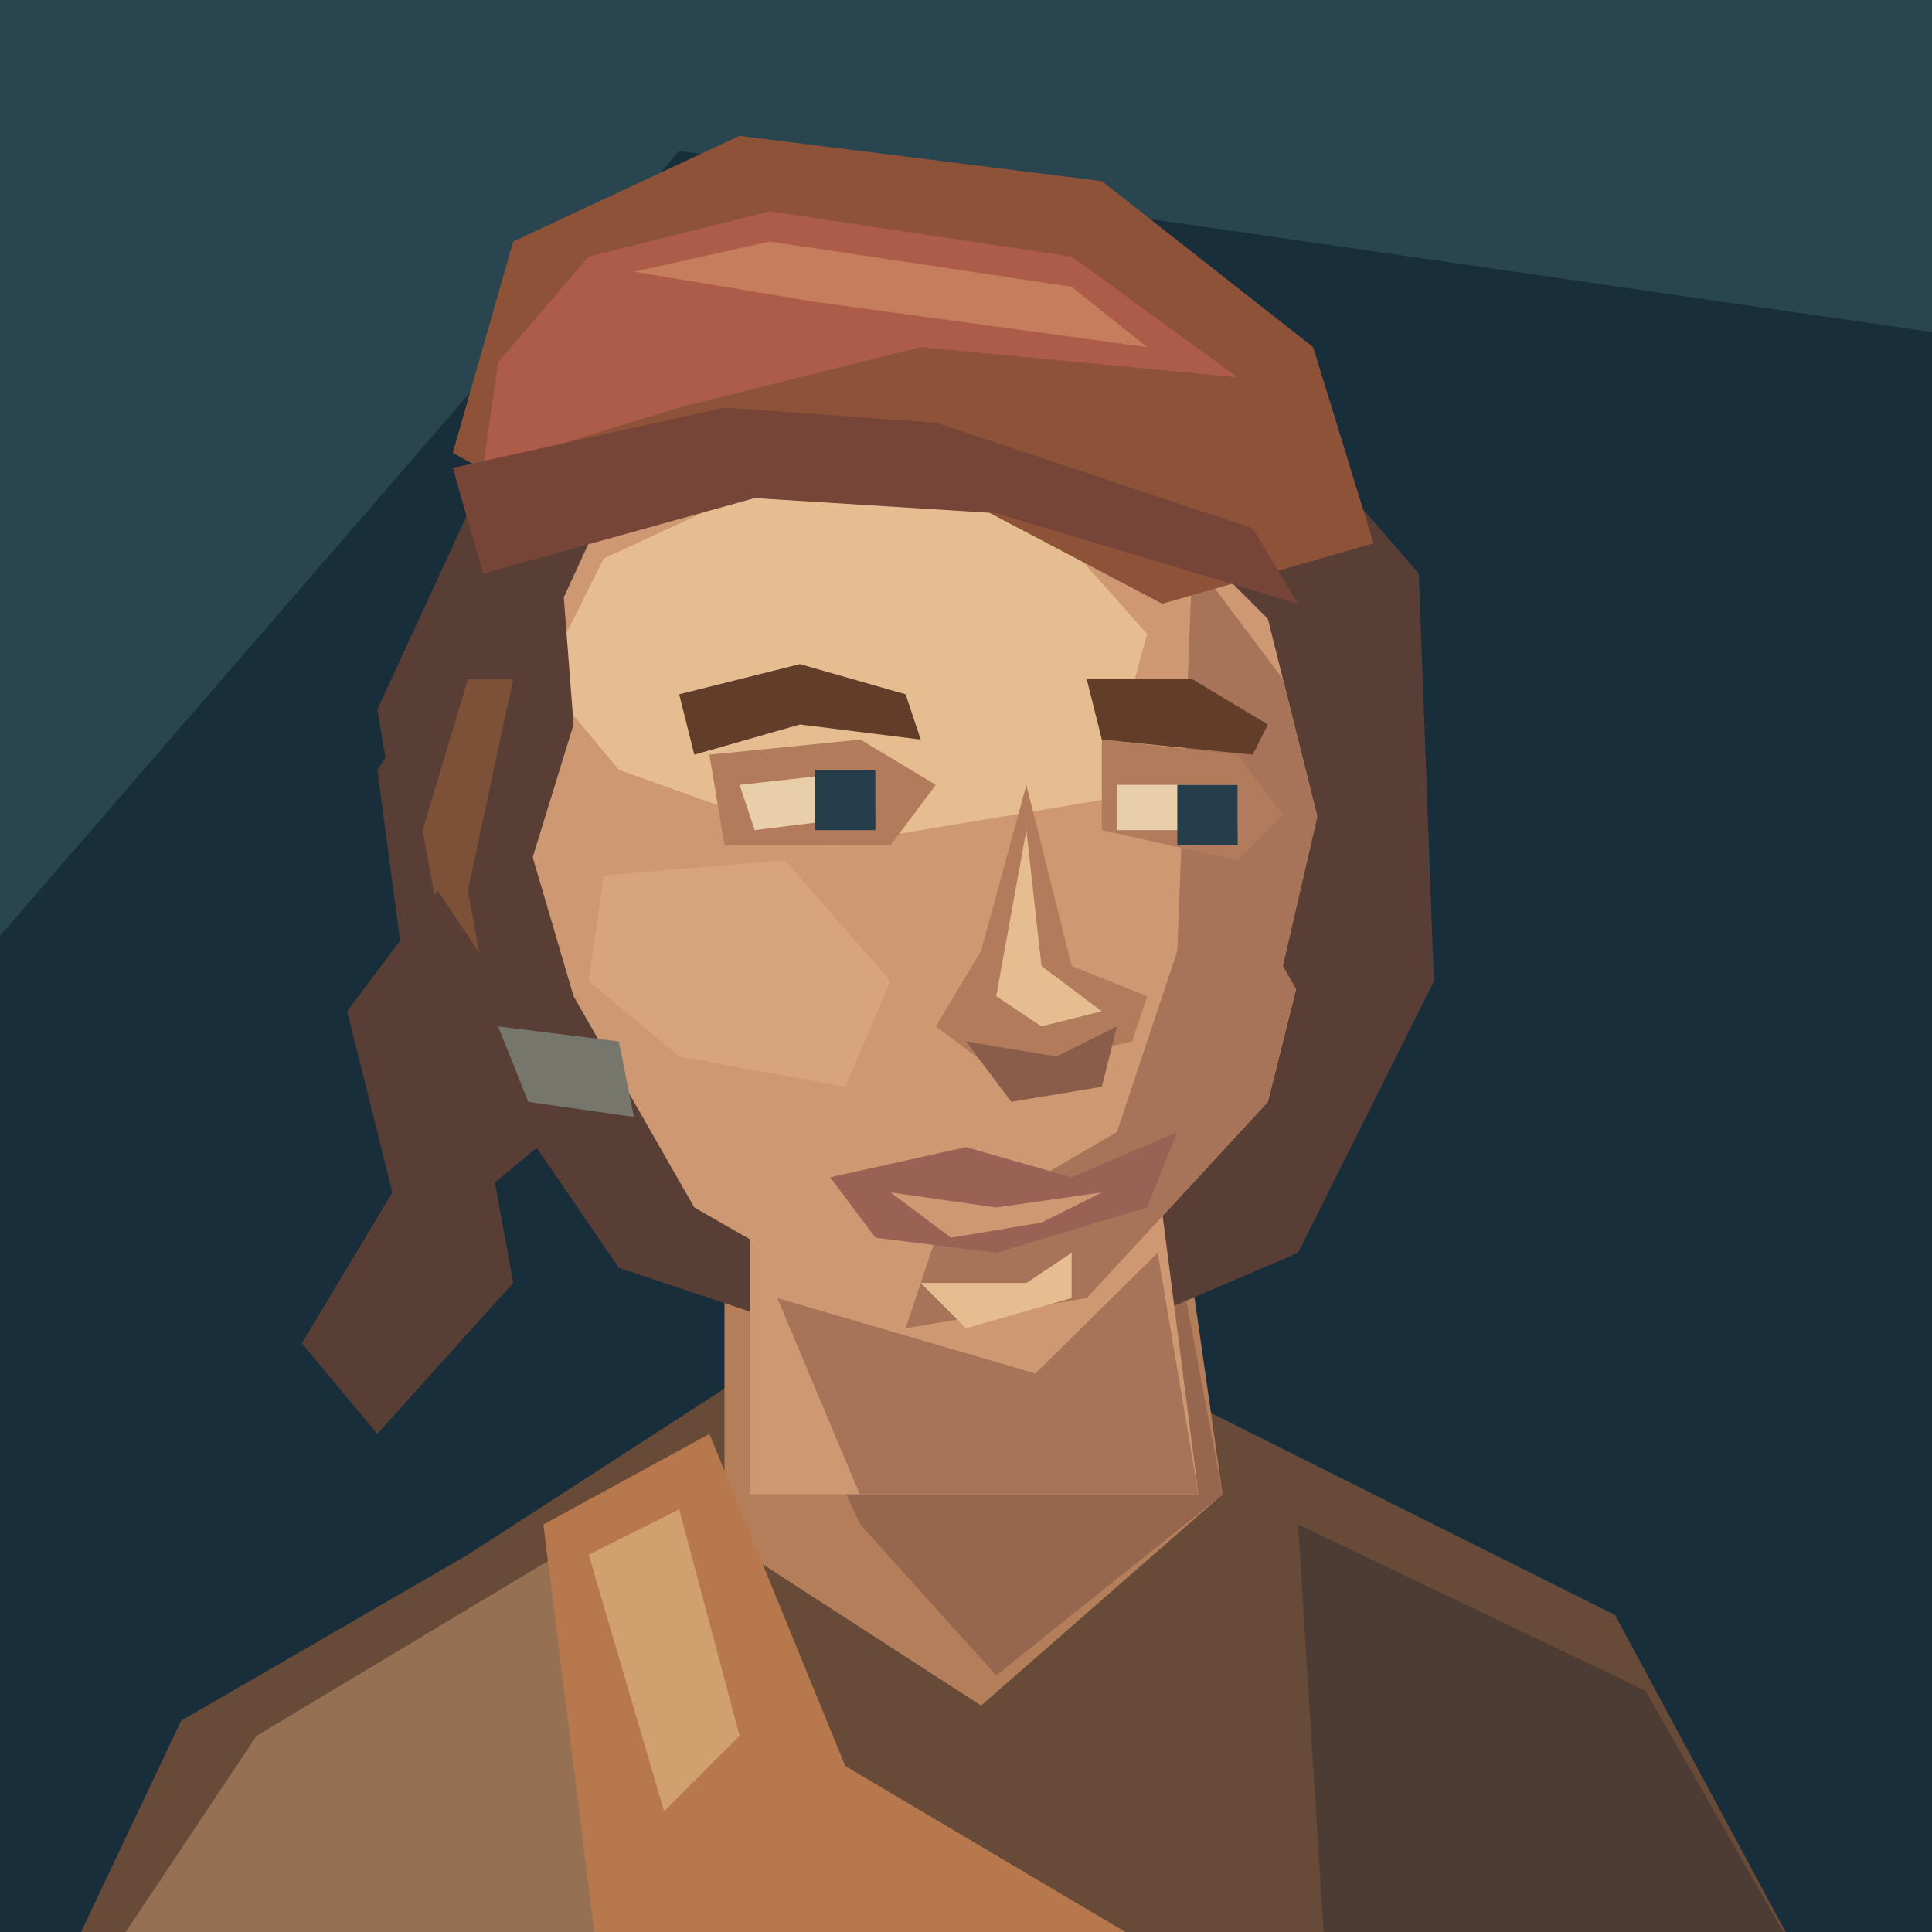
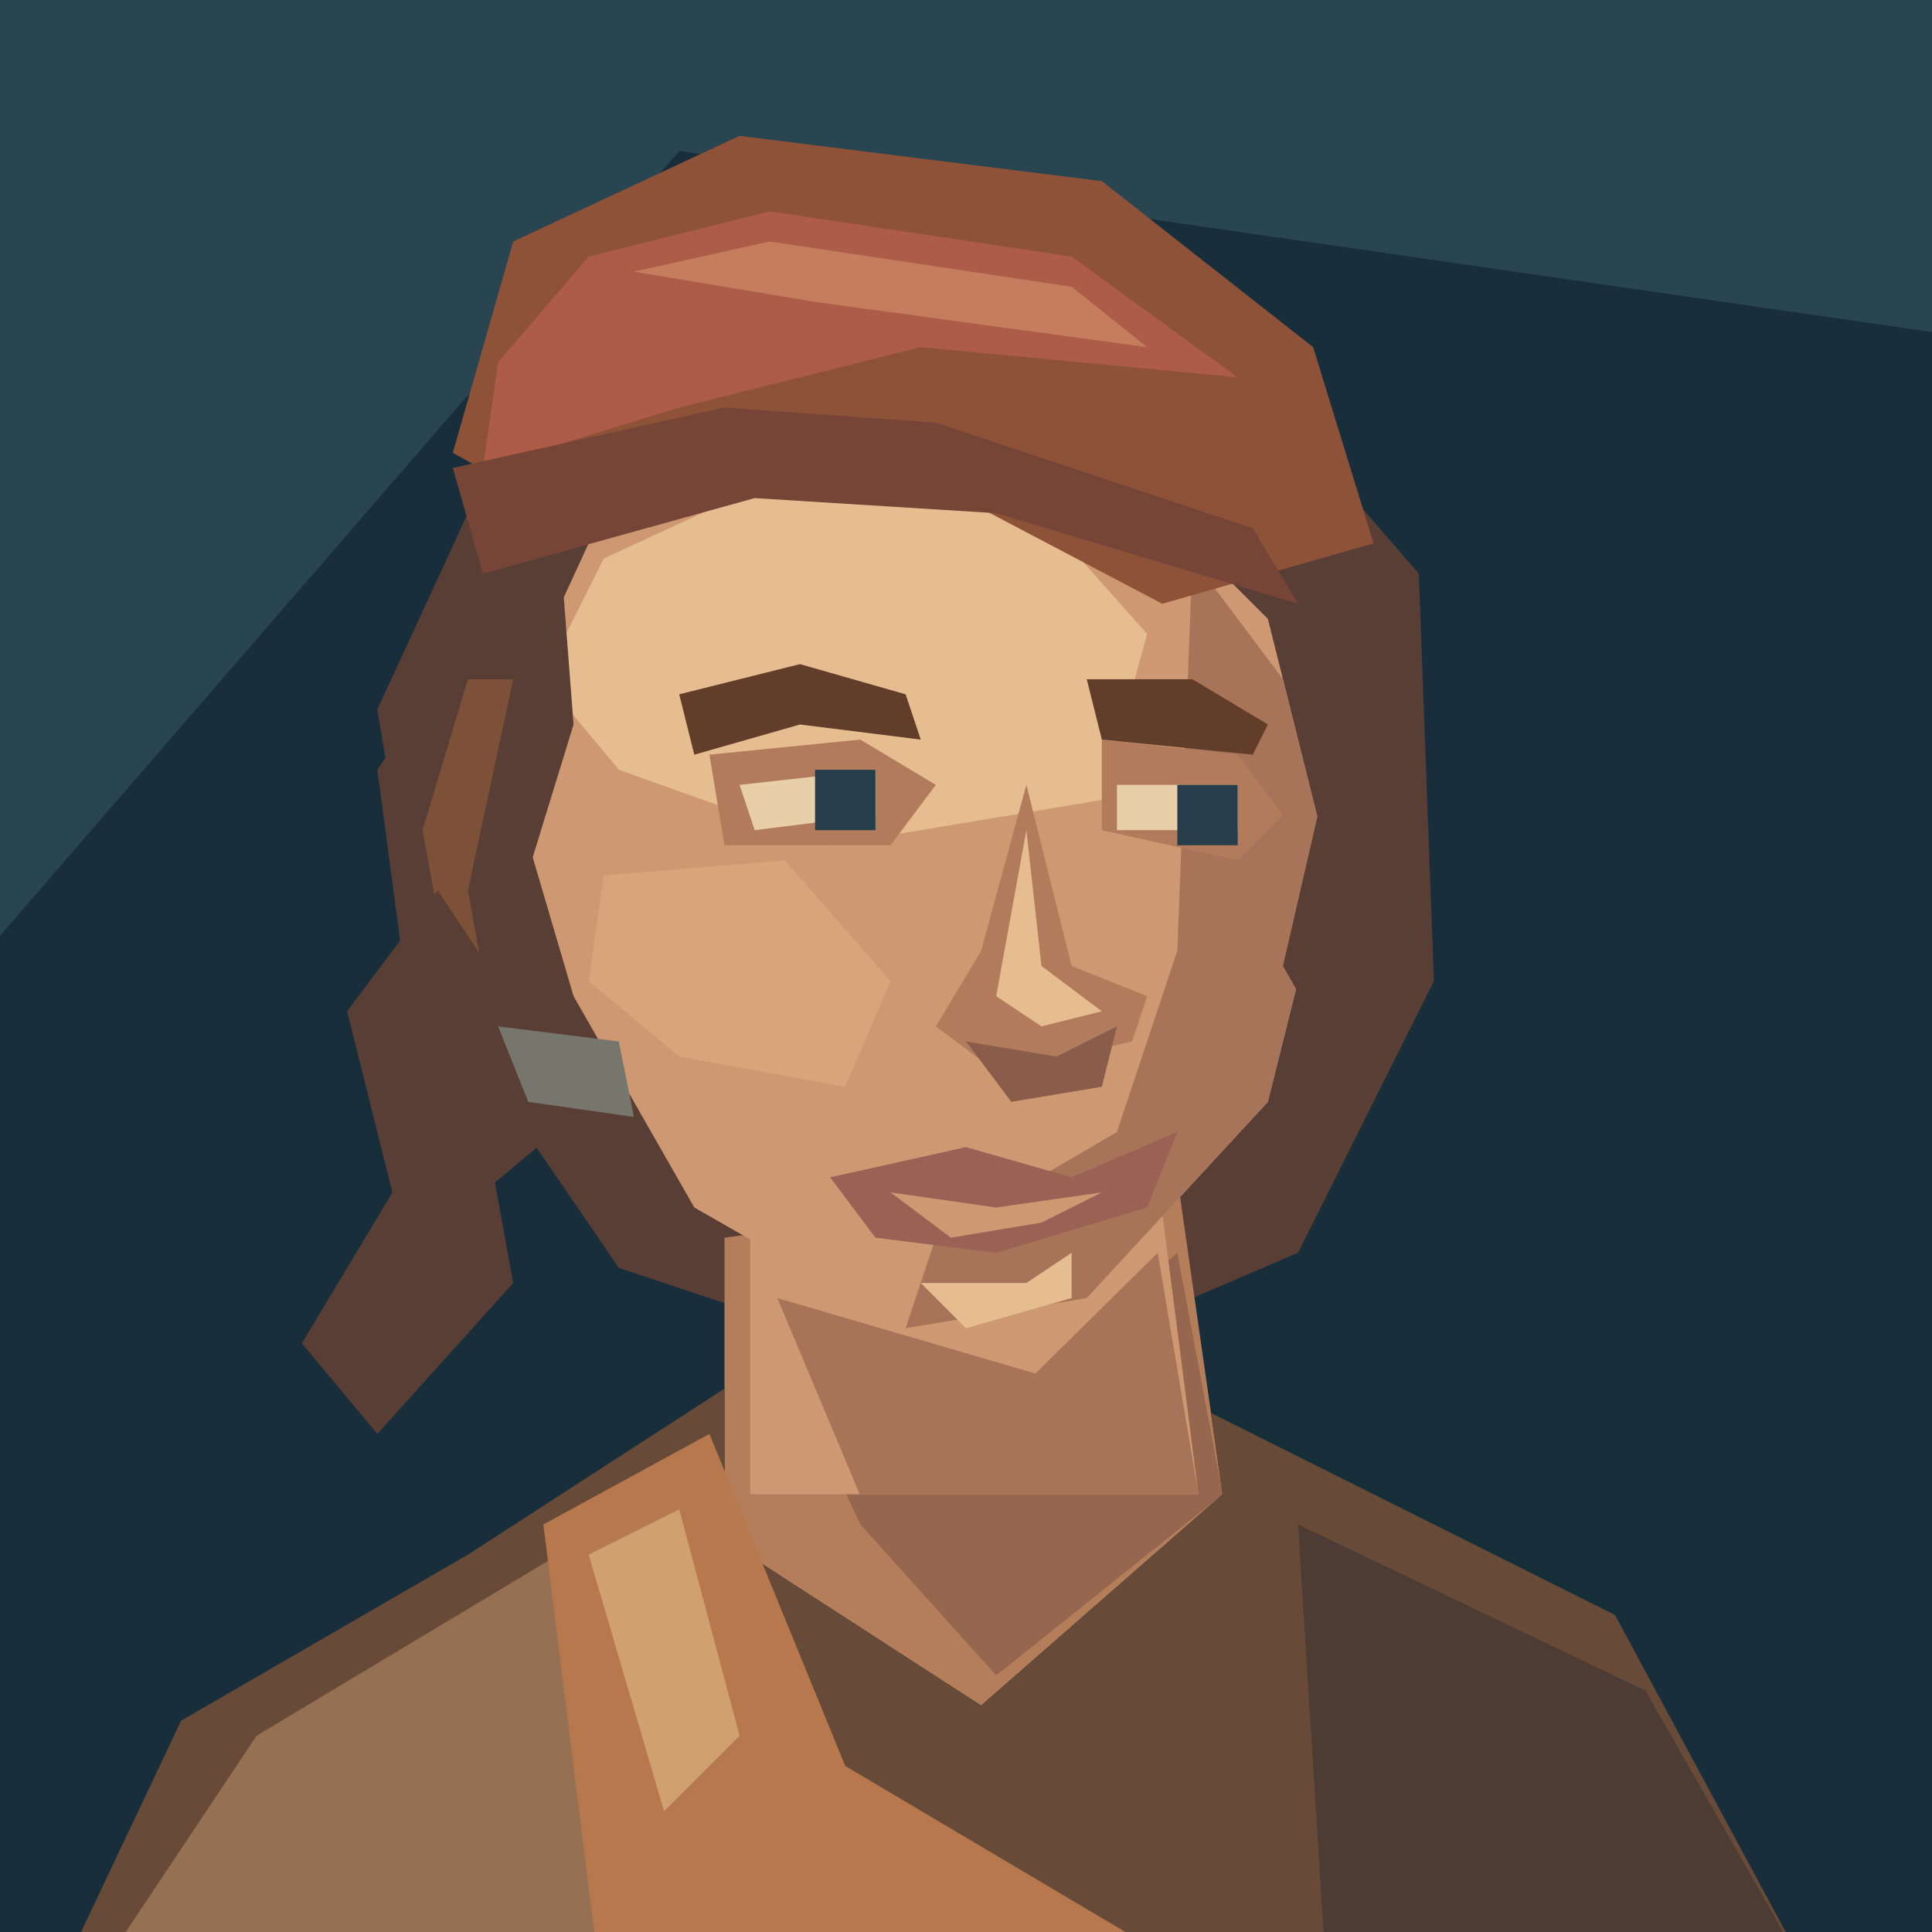
<svg xmlns="http://www.w3.org/2000/svg" width="128" height="128" viewBox="0 0 128 128">
  <path d="M0 0H128V128H0Z" fill="#182e3b" />
  <path d="M0 0H128V22L45 10L0 62Z" fill="#294550" />
-   <g transform="translate(0 5)" data-part="shoulders-and-neck">
-     <path d="M3 128L12 109 31 98 48 87 77 87 107 102 121 128Z" fill="#674a38" />
-     <path d="M7 125L17 110 37 98 44 128Z" fill="#967052" />
-     <path d="M86 96L109 107 121 128H88Z" fill="#4d3c33" />
+   <path d="M31 34L39 22 58 17 81 23 94 38 95 65 86 83 65 92 41 84 28 65 25 47Z" fill="#593e35" />
+   <g transform="translate(0 5)" data-part="neck">
    <path d="M48 77L48 97 65 108 81 94 78 73Z" fill="#b47e5b" />
    <path d="M50 81L69 86 78 78 81 94 66 106 57 96Z" fill="#96664f" />
-     <path d="M36 96L47 90 56 112 83 128H40Z" fill="#b7784e" />
-     <path d="M39 98L45 95 49 110 44 115Z" fill="#d0a16f" />
  </g>
-   <path d="M31 34L39 22 58 17 81 23 94 38 95 65 86 83 65 92 41 84 28 65 25 47Z" fill="#593e35" />
  <g data-part="neck-root">
    <polygon points="49.70,82 49.70,99 79.40,99 79.40,99 76.70,78" fill="#ce9872" />
    <polygon points="51.50,86 68.60,91 76.70,83 79.40,99 79.40,99 56.96,99" fill="#a7745a" />
+   </g>
+   <g transform="translate(0 5)" data-part="clothing">
+     <defs>
+       <clipPath id="shoulder-neckline" clipPathUnits="userSpaceOnUse">
+         <path d="M0 0H128V160H0Z M48 77L48 97 65 108 81 94 78 73Z" clip-rule="evenodd" />
+       </clipPath>
+     </defs>
+     <g clip-path="url(#shoulder-neckline)">
+       <path d="M3 128L12 109 31 98 48 87 77 87 107 102 121 128Z" fill="#674a38" />
+       <path d="M7 125L17 110 37 98 44 128Z" fill="#967052" />
+       <path d="M86 96L109 107 121 128H88Z" fill="#4d3c33" />
+     </g>
+     <path d="M36 96L47 90 56 112 83 128H40Z" fill="#b7784e" />
+     <path d="M39 98L45 95 49 110 44 115Z" fill="#d0a16f" />
  </g>
  <path d="M39 36L53 28 72 29 84 41 88 57 84 73 72 86 60 88 46 80 38 66 33 49Z" fill="#ce9872" />
  <path d="M40 37L53 31 68 33 76 42 73 53 55 56 41 51 36 45Z" fill="#e6bc91" />
  <path d="M79 37L85 45 88 57 84 73 72 86 60 88 62 82 74 75 78 63Z" fill="#a7745a" />
  <path d="M40 58L52 57 59 65 56 72 45 70 39 65Z" fill="#d8a47b" />
  <path d="M47 50L57 49 62 52 59 56 48 56Z M73 49L82 50 85 54 82 57 73 55Z" fill="#b17b5c" />
  <path d="M45 46L53 44 60 46 61 49 53 48 46 50Z M72 45L79 45 84 48 83 50 73 49Z" fill="#623d29" />
  <path d="M49 52L58 51V54L50 55Z M74 52H82V55H74Z" fill="#e8cfaa" />
  <path d="M54 51H58V55H54Z M78 52H82V56H78Z" fill="#263e4b" />
  <path d="M68 52L65 63 62 68 66 71 75 69 76 66 71 64Z" fill="#b17b5c" />
  <path d="M68 55L69 64 73 67 69 68 66 66Z" fill="#e6bc91" />
  <path d="M64 69L70 70 74 68 73 72 67 73Z" fill="#895d49" />
  <path d="M55 78L64 76 71 78 78 75 76 80 66 83 58 82Z" fill="#9a6254" />
  <path d="M59 79L66 80 73 79 69 81 63 82Z" fill="#ce9872" />
  <path d="M61 85L68 85 71 83 71 86 64 88Z" fill="#e6bc91" />
  <path d="M31 42L37 35 38 48 34 61 38 74 32 79 27 66 25 51Z M84 33L94 44 94 61 89 71 85 64 88 51Z" fill="#593e35" />
  <path d="M31 45L34 45 31 59 33 70 30 66 28 55Z" fill="#7c5138" />
  <path d="M29 59L23 67 26 79 20 89 25 95 34 85 32 74 35 68Z" fill="#593e35" />
  <path d="M33 68L41 69 42 74 35 73Z" fill="#77766c" />
  <path d="M30 30L34 16 49 9 73 12 87 23 91 36 77 40 58 30 39 35Z" fill="#8e5239" />
  <path d="M33 24L39 17 51 14 71 17 82 25 61 23 45 27 32 31Z" fill="#ac5c48" />
  <path d="M42 18L51 16 71 19 76 23 54 20Z" fill="#c57d5d" />
  <path d="M30 31L48 27 62 28 83 35 86 40 66 34 50 33 32 38Z" fill="#774538" />
</svg>
